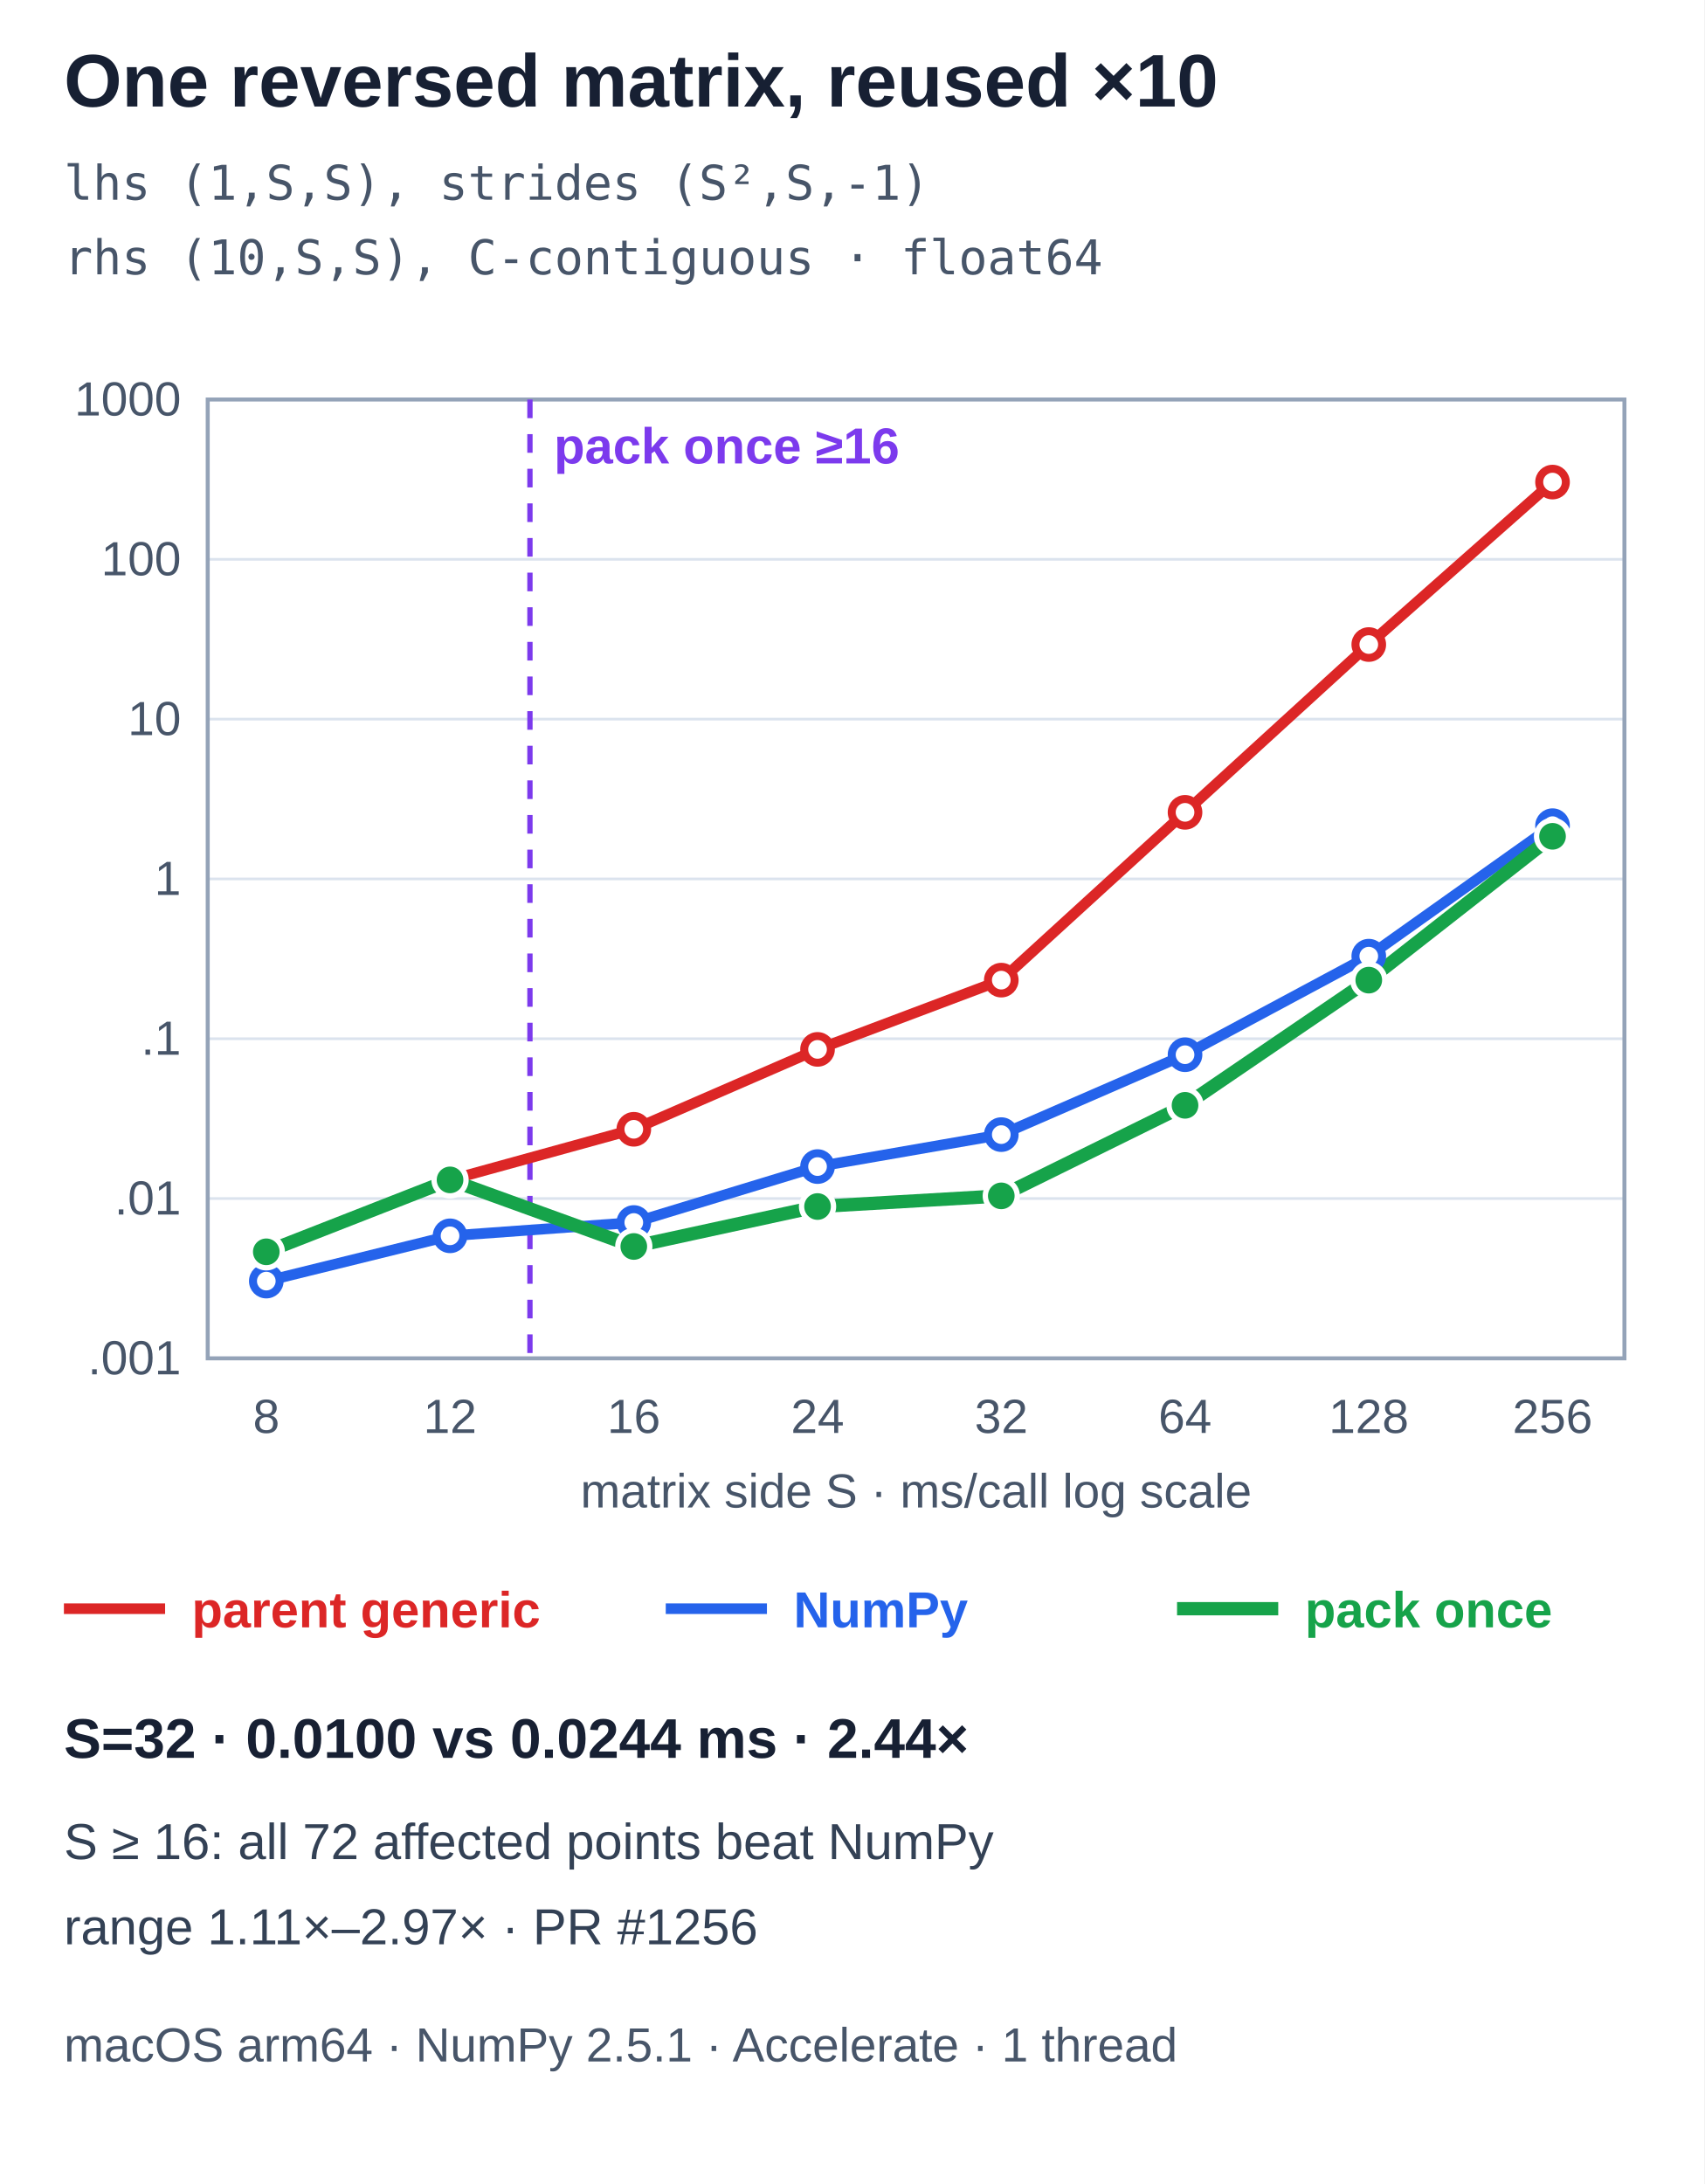
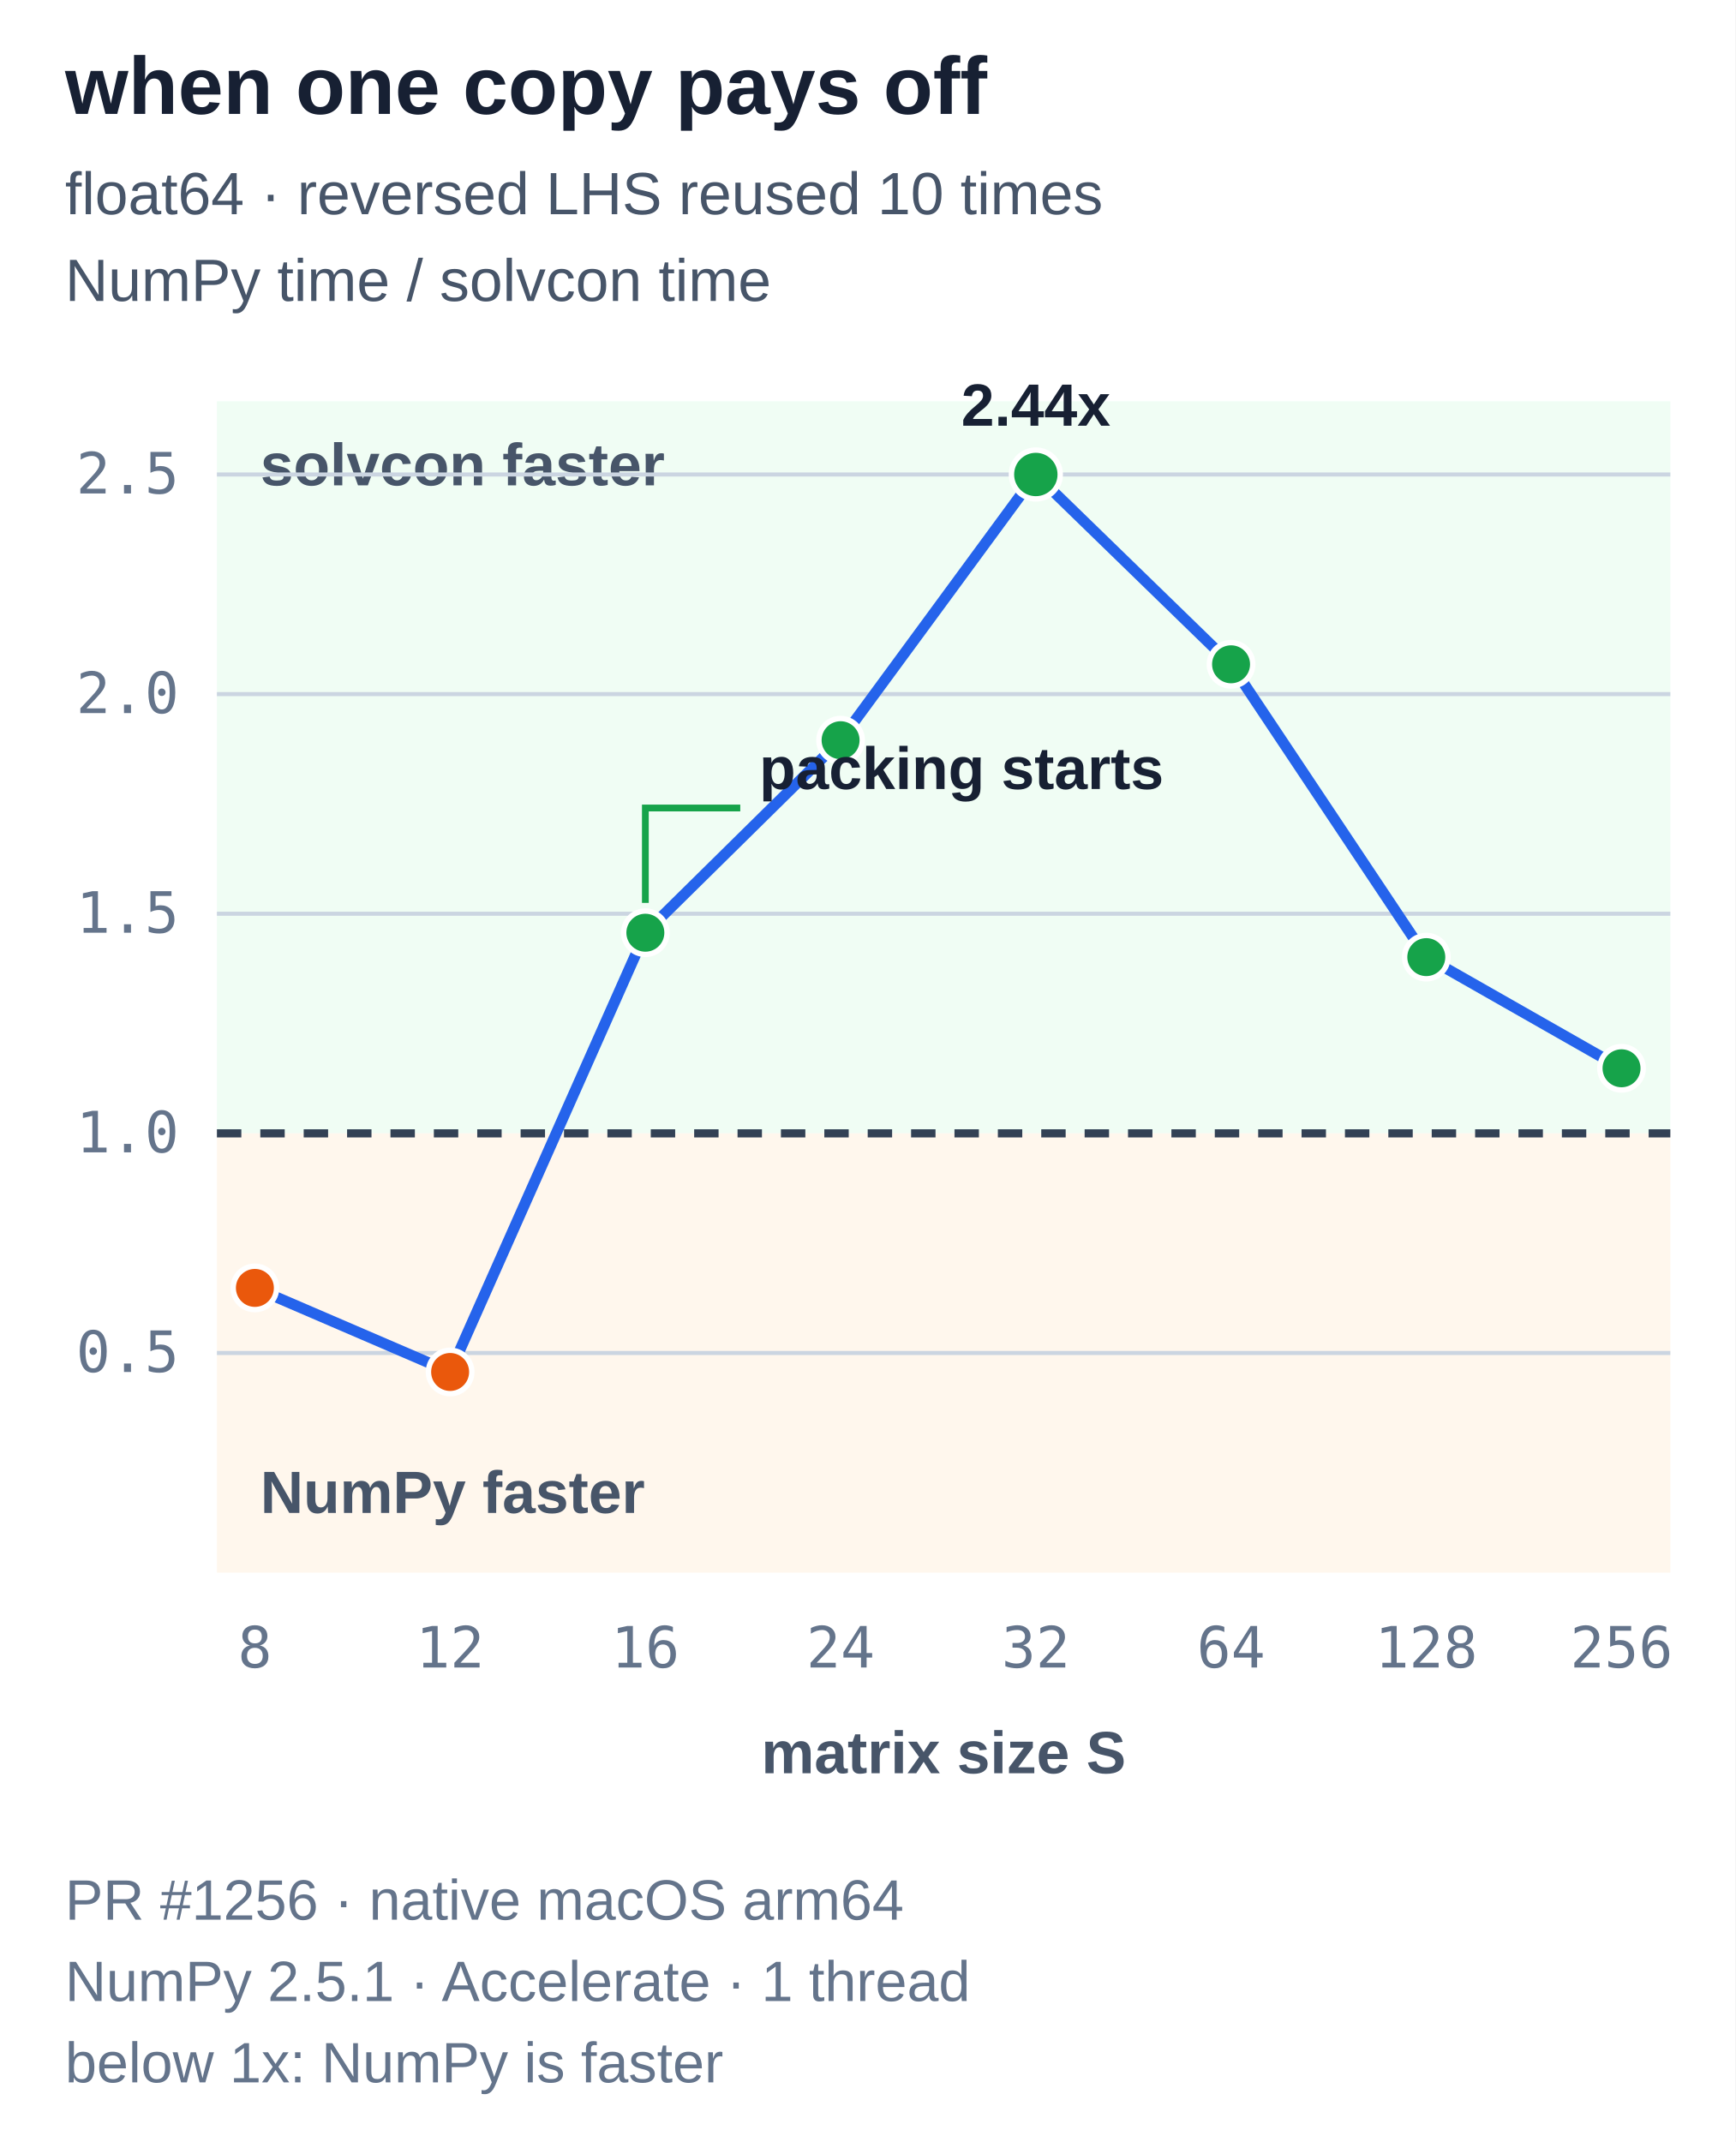
- <svg xmlns="http://www.w3.org/2000/svg" viewBox="0 0 640 820" role="img" aria-labelledby="title desc">
+ <svg xmlns="http://www.w3.org/2000/svg" viewBox="0 0 640 790" role="img" aria-labelledby="title desc">
  <style>
-     .title { font-family: Arial; font-size: 28px; font-weight: 700; fill: #172033; }
-     .subtitle { font-family: Consolas; font-size: 18px; font-weight: 500; fill: #475569; }
-     .axis { font-family: Arial; font-size: 18px; font-weight: 500; fill: #475569; }
-     .label { font-family: Arial; font-size: 19px; font-weight: 700; }
-     .note { font-family: Arial; font-size: 19px; font-weight: 500; fill: #334155; }
-     .strong { font-family: Arial; font-size: 21px; font-weight: 700; fill: #172033; }
-     .grid { stroke: #dbe3ee; stroke-width: 1; }
-     .frame { fill: none; stroke: #94a3b8; stroke-width: 1.5; }
-     .threshold { stroke: #7c3aed; stroke-width: 2; stroke-dasharray: 7 6; }
-     .numpy { fill: none; stroke: #2563eb; stroke-width: 4; stroke-linejoin: round; }
-     .before { fill: none; stroke: #dc2626; stroke-width: 4; stroke-linejoin: round; }
-     .after { fill: none; stroke: #16a34a; stroke-width: 5; stroke-linejoin: round; }
-     .dot-n { fill: #fff; stroke: #2563eb; stroke-width: 3; }
-     .dot-b { fill: #fff; stroke: #dc2626; stroke-width: 3; }
-     .dot-a { fill: #16a34a; stroke: #fff; stroke-width: 2; }
+     .title { font-family: Arial, sans-serif; font-size: 30px; font-weight: 700; fill: #172033; }
+     .subtitle { font-family: Arial, sans-serif; font-size: 22px; font-weight: 500; fill: #475569; }
+     .axis { font-family: Arial, sans-serif; font-size: 22px; font-weight: 600; fill: #475569; }
+     .tick { font-family: Consolas, monospace; font-size: 21px; font-weight: 500; fill: #64748b; }
+     .callout { font-family: Arial, sans-serif; font-size: 22px; font-weight: 700; fill: #172033; }
+     .note { font-family: Arial, sans-serif; font-size: 21px; font-weight: 500; fill: #64748b; }
+     .grid { stroke: #cbd5e1; stroke-width: 1.5; }
+     .baseline { stroke: #334155; stroke-width: 3; stroke-dasharray: 9 7; }
+     .series { fill: none; stroke: #2563eb; stroke-width: 4; stroke-linejoin: round; stroke-linecap: round; }
  </style>
-   <rect width="640" height="820" fill="#fff" />
-   <text x="24" y="40" class="title">One reversed matrix, reused ×10</text>
-   <text x="24" y="75" class="subtitle">lhs (1,S,S), strides (S²,S,-1)</text>
-   <text x="24" y="103" class="subtitle">rhs (10,S,S), C-contiguous · float64</text>
-   <g class="grid">
-     <line x1="78" y1="150" x2="610" y2="150" />
-     <line x1="78" y1="210" x2="610" y2="210" />
-     <line x1="78" y1="270" x2="610" y2="270" />
-     <line x1="78" y1="330" x2="610" y2="330" />
-     <line x1="78" y1="390" x2="610" y2="390" />
-     <line x1="78" y1="450" x2="610" y2="450" />
-     <line x1="78" y1="510" x2="610" y2="510" />
-   </g>
-   <rect x="78" y="150" width="532" height="360" class="frame" />
-   <g class="axis" text-anchor="end">
-     <text x="68" y="156">1000</text>
-     <text x="68" y="216">100</text>
-     <text x="68" y="276">10</text>
-     <text x="68" y="336">1</text>
-     <text x="68" y="396">.1</text>
-     <text x="68" y="456">.01</text>
-     <text x="68" y="516">.001</text>
-   </g>
-   <line x1="199" y1="150" x2="199" y2="510" class="threshold" />
-   <text x="208" y="174" class="label" fill="#7c3aed">pack once ≥16</text>
-   <polyline points="100,481 169,464 238,459 307,438 376,426 445,396 514,359 583,310" class="numpy" />
-   <polyline points="100,470 169,443 238,424 307,394 376,368 445,305 514,242 583,181" class="before" />
-   <polyline points="100,470 169,443 238,468 307,453 376,449 445,415 514,368 583,314" class="after" />
-   <g>
-     <circle cx="100" cy="481" r="5" class="dot-n" />
-     <circle cx="169" cy="464" r="5" class="dot-n" />
-     <circle cx="238" cy="459" r="5" class="dot-n" />
-     <circle cx="307" cy="438" r="5" class="dot-n" />
-     <circle cx="376" cy="426" r="5" class="dot-n" />
-     <circle cx="445" cy="396" r="5" class="dot-n" />
-     <circle cx="514" cy="359" r="5" class="dot-n" />
-     <circle cx="583" cy="310" r="5" class="dot-n" />
-     <circle cx="100" cy="470" r="5" class="dot-b" />
-     <circle cx="169" cy="443" r="5" class="dot-b" />
-     <circle cx="238" cy="424" r="5" class="dot-b" />
-     <circle cx="307" cy="394" r="5" class="dot-b" />
-     <circle cx="376" cy="368" r="5" class="dot-b" />
-     <circle cx="445" cy="305" r="5" class="dot-b" />
-     <circle cx="514" cy="242" r="5" class="dot-b" />
-     <circle cx="583" cy="181" r="5" class="dot-b" />
-     <circle cx="100" cy="470" r="6" class="dot-a" />
-     <circle cx="169" cy="443" r="6" class="dot-a" />
-     <circle cx="238" cy="468" r="6" class="dot-a" />
-     <circle cx="307" cy="453" r="6" class="dot-a" />
-     <circle cx="376" cy="449" r="6" class="dot-a" />
-     <circle cx="445" cy="415" r="6" class="dot-a" />
-     <circle cx="514" cy="368" r="6" class="dot-a" />
-     <circle cx="583" cy="314" r="6" class="dot-a" />
-   </g>
-   <g class="axis" text-anchor="middle">
-     <text x="100" y="538">8</text>
-     <text x="169" y="538">12</text>
-     <text x="238" y="538">16</text>
-     <text x="307" y="538">24</text>
-     <text x="376" y="538">32</text>
-     <text x="445" y="538">64</text>
-     <text x="514" y="538">128</text>
-     <text x="583" y="538">256</text>
-   </g>
-   <text x="344" y="566" class="axis" text-anchor="middle">matrix side S · ms/call log scale</text>
-   <line x1="24" y1="604" x2="62" y2="604" class="before" />
-   <text x="72" y="611" class="label" fill="#dc2626">parent generic</text>
-   <line x1="250" y1="604" x2="288" y2="604" class="numpy" />
-   <text x="298" y="611" class="label" fill="#2563eb">NumPy</text>
-   <line x1="442" y1="604" x2="480" y2="604" class="after" />
-   <text x="490" y="611" class="label" fill="#16a34a">pack once</text>
-   <text x="24" y="660" class="strong">S=32 · 0.0100 vs 0.0244 ms · 2.44×</text>
-   <text x="24" y="698" class="note">S ≥ 16: all 72 affected points beat NumPy</text>
-   <text x="24" y="730" class="note">range 1.11×–2.97× · PR #1256</text>
-   <text x="24" y="774" class="axis">macOS arm64 · NumPy 2.5.1 · Accelerate · 1 thread</text>
+   <rect width="640" height="790" fill="#ffffff" />
+   <text x="24" y="42" class="title">when one copy pays off</text>
+   <text x="24" y="79" class="subtitle">float64 · reversed LHS reused 10 times</text>
+   <text x="24" y="111" class="subtitle">NumPy time / solvcon time</text>
+   <rect x="80" y="148" width="536" height="270" fill="#f0fdf4" />
+   <rect x="80" y="418" width="536" height="162" fill="#fff7ed" />
+   <text x="96" y="179" class="axis" fill="#15803d">solvcon faster</text>
+   <text x="96" y="558" class="axis" fill="#c2410c">NumPy faster</text>
+   <line x1="80" y1="499" x2="616" y2="499" class="grid" />
+   <line x1="80" y1="418" x2="616" y2="418" class="baseline" />
+   <line x1="80" y1="337" x2="616" y2="337" class="grid" />
+   <line x1="80" y1="256" x2="616" y2="256" class="grid" />
+   <line x1="80" y1="175" x2="616" y2="175" class="grid" />
+   <text x="66" y="506" class="tick" text-anchor="end">0.5</text>
+   <text x="66" y="425" class="tick" text-anchor="end">1.0</text>
+   <text x="66" y="344" class="tick" text-anchor="end">1.5</text>
+   <text x="66" y="263" class="tick" text-anchor="end">2.0</text>
+   <text x="66" y="182" class="tick" text-anchor="end">2.5</text>
+   <polyline points="94,475 166,506 238,344 310,273 382,175 454,245 526,353 598,394" class="series" />
+   <circle cx="94" cy="475" r="8" fill="#ea580c" stroke="#fff" stroke-width="2" />
+   <circle cx="166" cy="506" r="8" fill="#ea580c" stroke="#fff" stroke-width="2" />
+   <circle cx="238" cy="344" r="8" fill="#16a34a" stroke="#fff" stroke-width="2" />
+   <circle cx="310" cy="273" r="8" fill="#16a34a" stroke="#fff" stroke-width="2" />
+   <circle cx="382" cy="175" r="9" fill="#16a34a" stroke="#fff" stroke-width="2" />
+   <circle cx="454" cy="245" r="8" fill="#16a34a" stroke="#fff" stroke-width="2" />
+   <circle cx="526" cy="353" r="8" fill="#16a34a" stroke="#fff" stroke-width="2" />
+   <circle cx="598" cy="394" r="8" fill="#16a34a" stroke="#fff" stroke-width="2" />
+   <text x="382" y="157" class="callout" text-anchor="middle">2.44x</text>
+   <path d="M238 333 V298 H273" fill="none" stroke="#16a34a" stroke-width="2.5" />
+   <text x="280" y="291" class="callout">packing starts</text>
+   <text x="94" y="615" class="tick" text-anchor="middle">8</text>
+   <text x="166" y="615" class="tick" text-anchor="middle">12</text>
+   <text x="238" y="615" class="tick" text-anchor="middle">16</text>
+   <text x="310" y="615" class="tick" text-anchor="middle">24</text>
+   <text x="382" y="615" class="tick" text-anchor="middle">32</text>
+   <text x="454" y="615" class="tick" text-anchor="middle">64</text>
+   <text x="526" y="615" class="tick" text-anchor="middle">128</text>
+   <text x="598" y="615" class="tick" text-anchor="middle">256</text>
+   <text x="348" y="654" class="axis" text-anchor="middle">matrix size S</text>
+   <text x="24" y="708" class="note">PR #1256 · native macOS arm64</text>
+   <text x="24" y="738" class="note">NumPy 2.5.1 · Accelerate · 1 thread</text>
+   <text x="24" y="768" class="note">below 1x: NumPy is faster</text>
</svg>
